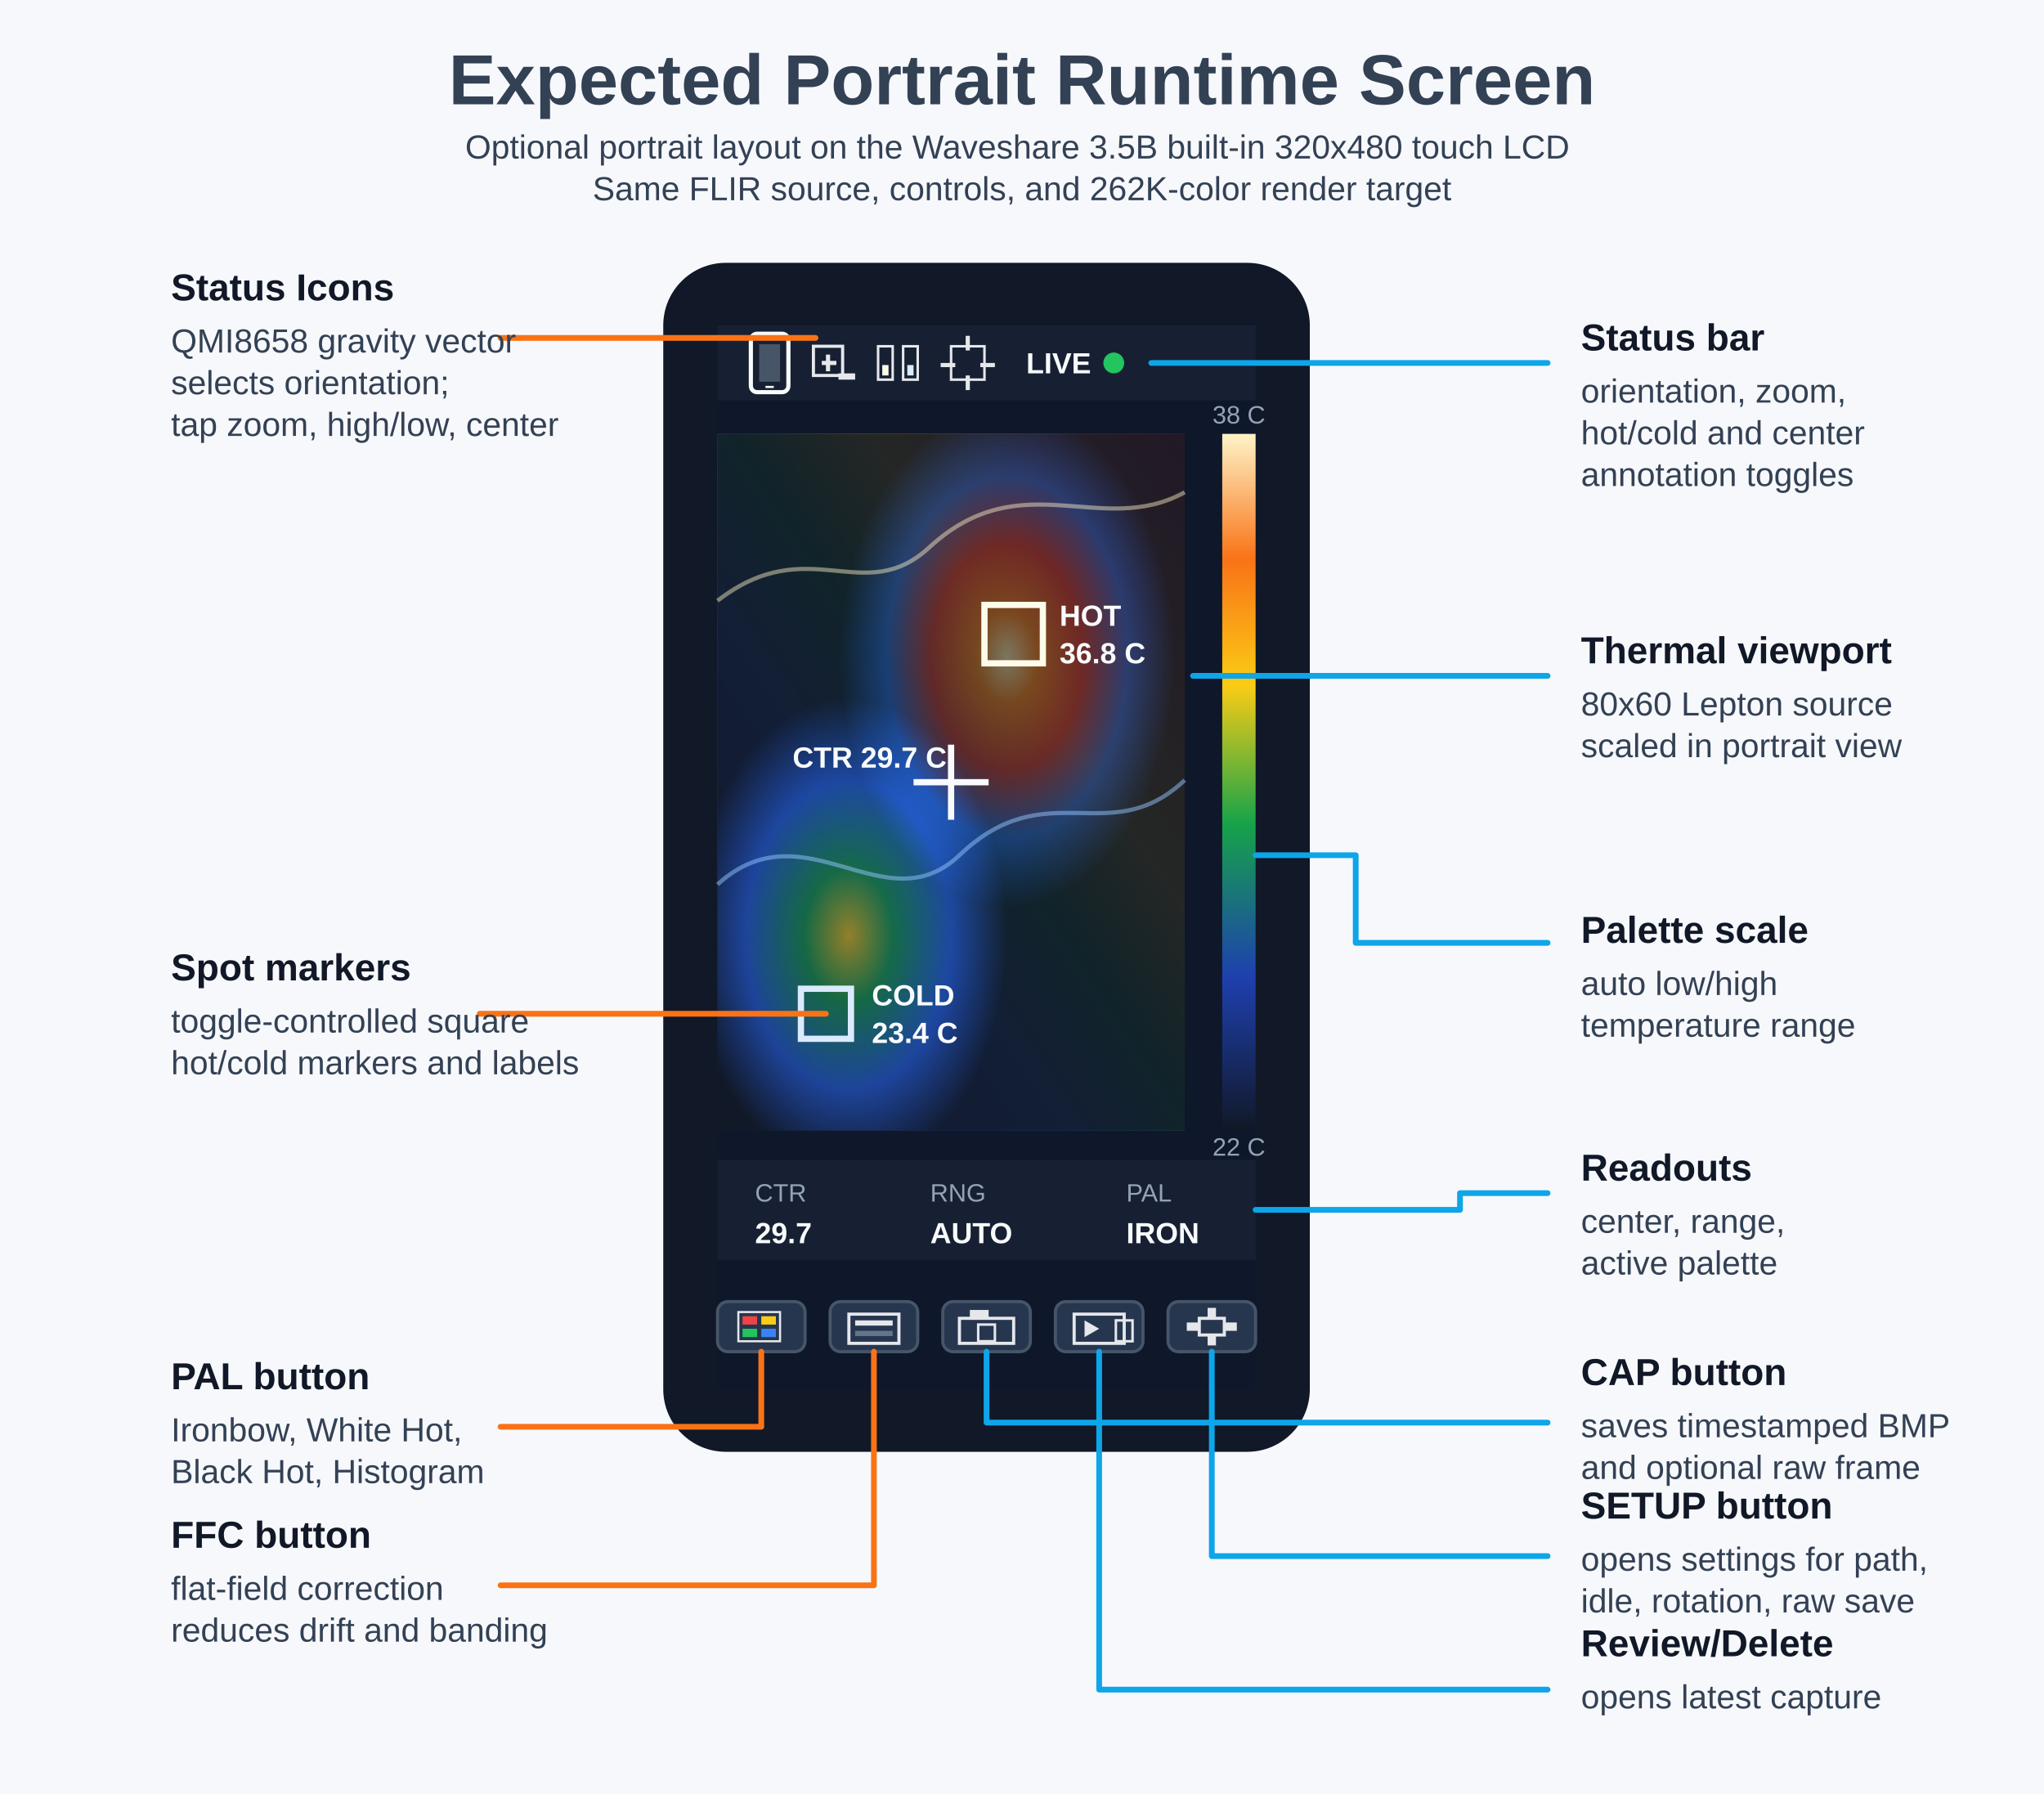
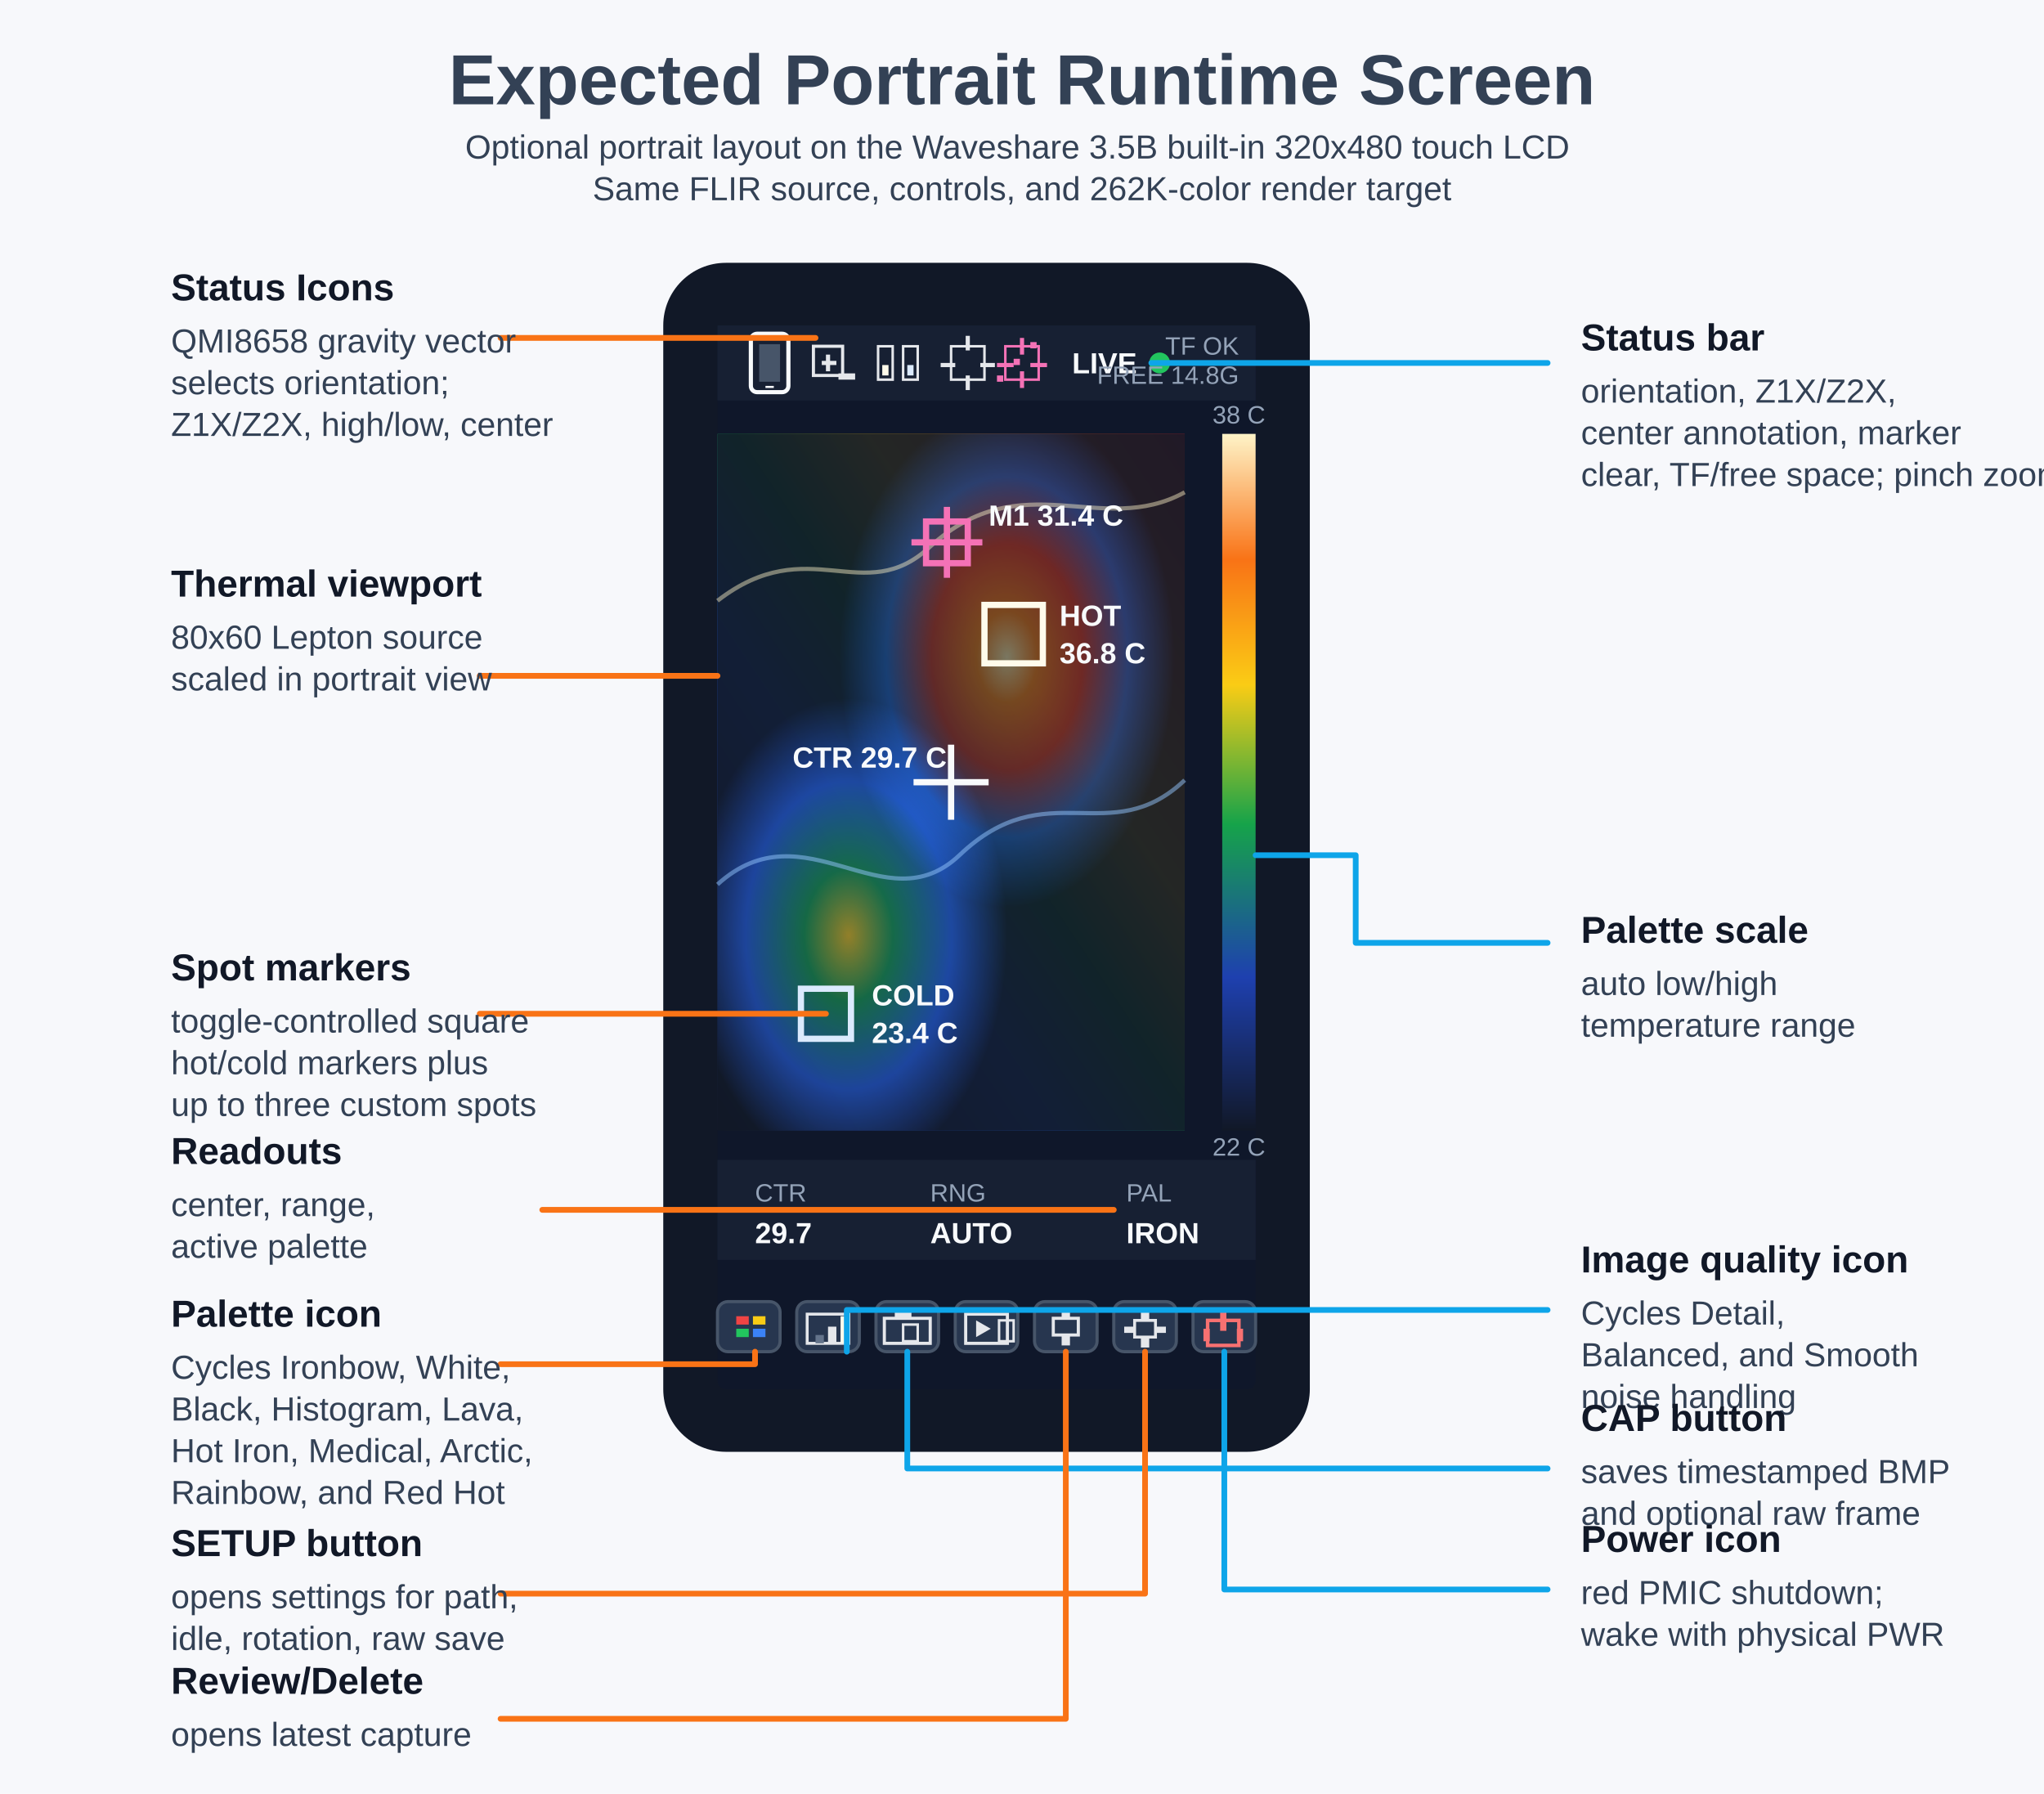
<svg xmlns="http://www.w3.org/2000/svg" width="980" height="860" viewBox="0 0 980 860" role="img" aria-labelledby="title desc">
  <defs>
    <style>
      .page { fill: #f7f8fb; }
      .device { fill: #111827; }
      .screen { fill: #0f172a; }
      .panel { fill: #172033; }
      .small { font: 14px Arial, sans-serif; fill: #cbd5e1; }
      .tiny { font: 12px Arial, sans-serif; fill: #94a3b8; }
      .title { font: 700 34px Arial, sans-serif; fill: #334155; }
      .label { font: 700 14px Arial, sans-serif; fill: #f8fafc; }
      .button { fill: #27364f; stroke: #475569; stroke-width: 1.5; }
      .buttonText { font: 700 13px Arial, sans-serif; fill: #e5e7eb; }
      .line { fill: none; stroke: #0ea5e9; stroke-width: 2.75; stroke-linecap: round; stroke-linejoin: round; }
      .line-left { fill: none; stroke: #f97316; stroke-width: 2.75; stroke-linecap: round; stroke-linejoin: round; }
      .callout { font: 16px Arial, sans-serif; fill: #334155; }
      .calloutTitle { font: 700 18px Arial, sans-serif; fill: #111827; }
      .hot { stroke: #fffbeb; stroke-width: 3; fill: none; }
      .cold { stroke: #dbeafe; stroke-width: 3; fill: none; }
    </style>
    <linearGradient id="thermal" x1="0" y1="1" x2="1" y2="0">
      <stop offset="0" stop-color="#111827" />
      <stop offset="0.18" stop-color="#1e3a8a" />
      <stop offset="0.36" stop-color="#2563eb" />
      <stop offset="0.52" stop-color="#16a34a" />
      <stop offset="0.66" stop-color="#facc15" />
      <stop offset="0.82" stop-color="#f97316" />
      <stop offset="1" stop-color="#dc2626" />
    </linearGradient>
    <linearGradient id="palette" x1="0" y1="1" x2="0" y2="0">
      <stop offset="0" stop-color="#111827" />
      <stop offset="0.22" stop-color="#1e40af" />
      <stop offset="0.44" stop-color="#16a34a" />
      <stop offset="0.64" stop-color="#facc15" />
      <stop offset="0.82" stop-color="#f97316" />
      <stop offset="1" stop-color="#fef3c7" />
    </linearGradient>
    <radialGradient id="hotBlob" cx="0.62" cy="0.32" r="0.36">
      <stop offset="0" stop-color="#fef3c7" />
      <stop offset="0.18" stop-color="#f97316" />
      <stop offset="0.45" stop-color="#dc2626" />
      <stop offset="0.72" stop-color="#2563eb" />
      <stop offset="1" stop-color="#111827" />
    </radialGradient>
    <radialGradient id="warmBlob" cx="0.28" cy="0.72" r="0.34">
      <stop offset="0" stop-color="#facc15" />
      <stop offset="0.28" stop-color="#16a34a" />
      <stop offset="0.65" stop-color="#2563eb" />
      <stop offset="1" stop-color="#111827" />
    </radialGradient>
  </defs>
  <rect class="page" width="980" height="860" />
  <text class="title" x="490" y="50" text-anchor="middle">Expected Portrait Runtime Screen</text>
  <text class="callout" x="490" y="76" text-anchor="middle">
    <tspan x="490" dy="0">Optional portrait layout on the Waveshare 3.5B built-in 320x480 touch LCD</tspan>
    <tspan x="490" dy="20">Same FLIR source, controls, and 262K-color render target</tspan>
  </text>
  <rect class="device" x="318" y="126" width="310" height="570" rx="30" />
  <rect class="screen" x="344" y="156" width="258" height="510" rx="4" />
  <rect class="panel" x="344" y="156" width="258" height="36" />
  <rect x="360" y="160" width="18" height="28" rx="3" fill="none" stroke="#f8fafc" stroke-width="2" />
  <rect x="364" y="165" width="10" height="18" fill="#475569" />
  <rect x="367" y="185" width="4" height="1" fill="#f8fafc" />
  <rect x="390" y="166" width="14" height="14" fill="none" stroke="#e5e7eb" stroke-width="1.5" />
  <rect x="402" y="179" width="8" height="3" fill="#e5e7eb" />
  <rect x="394" y="173" width="7" height="2" fill="#e5e7eb" />
  <rect x="396" y="170" width="2" height="8" fill="#e5e7eb" />
  <rect x="421" y="166" width="7" height="16" fill="none" stroke="#e5e7eb" stroke-width="1.2" />
  <rect x="423" y="175" width="3" height="5" fill="#fffbeb" />
  <rect x="433" y="166" width="7" height="16" fill="none" stroke="#e5e7eb" stroke-width="1.2" />
  <rect x="435" y="175" width="3" height="5" fill="#dbeafe" />
  <rect x="456" y="166" width="16" height="16" fill="none" stroke="#e5e7eb" stroke-width="1.2" />
  <rect x="451" y="174" width="7" height="2" fill="#e5e7eb" />
  <rect x="470" y="174" width="7" height="2" fill="#e5e7eb" />
  <rect x="463" y="161" width="2" height="7" fill="#e5e7eb" />
  <rect x="463" y="180" width="2" height="7" fill="#e5e7eb" />
-   <text class="label" x="492" y="179">LIVE</text>
-   <circle cx="534" cy="174" r="5" fill="#22c55e" />
+   <rect x="482" y="166" width="16" height="16" fill="none" stroke="#f472b6" stroke-width="1.2" />
+   <rect x="478" y="174" width="8" height="2" fill="#f472b6" />
+   <rect x="494" y="174" width="8" height="2" fill="#f472b6" />
+   <rect x="489" y="162" width="2" height="8" fill="#f472b6" />
+   <rect x="489" y="178" width="2" height="8" fill="#f472b6" />
+   <rect x="494" y="164" width="3" height="3" fill="#f472b6" />
+   <rect x="486" y="172" width="3" height="3" fill="#f472b6" />
+   <rect x="478" y="180" width="3" height="3" fill="#f472b6" />
+   <text class="label" x="514" y="179">LIVE</text>
+   <circle cx="556" cy="174" r="5" fill="#22c55e" />
+   <text class="tiny" x="594" y="170" text-anchor="end">TF OK</text>
+   <text class="tiny" x="594" y="184" text-anchor="end">FREE 14.8G</text>
  <rect x="344" y="208" width="224" height="334" fill="url(#thermal)" />
  <rect x="344" y="208" width="224" height="334" fill="url(#hotBlob)" opacity="0.82" />
  <rect x="344" y="208" width="224" height="334" fill="url(#warmBlob)" opacity="0.55" />
  <path d="M344 288 C388 254 414 292 446 262 C490 222 528 258 568 236" fill="none" stroke="#fef3c7" stroke-width="2" opacity="0.45" />
  <path d="M344 424 C386 386 424 444 460 410 C502 370 532 408 568 374" fill="none" stroke="#93c5fd" stroke-width="2" opacity="0.5" />
  <rect class="hot" x="472" y="290" width="28" height="28" />
  <text class="label" x="508" y="300">
    <tspan x="508" dy="0">HOT</tspan>
    <tspan x="508" dy="18">36.8 C</tspan>
  </text>
  <rect class="cold" x="384" y="474" width="24" height="24" />
  <text class="label" x="418" y="482">
    <tspan x="418" dy="0">COLD</tspan>
    <tspan x="418" dy="18">23.4 C</tspan>
  </text>
  <line x1="438" y1="375" x2="474" y2="375" stroke="#f8fafc" stroke-width="3" />
  <line x1="456" y1="357" x2="456" y2="393" stroke="#f8fafc" stroke-width="3" />
  <text class="label" x="380" y="368">CTR 29.7 C</text>
+   <rect x="444" y="250" width="20" height="20" fill="none" stroke="#f472b6" stroke-width="3" />
+   <line x1="437" y1="260" x2="471" y2="260" stroke="#f472b6" stroke-width="3" />
+   <line x1="454" y1="243" x2="454" y2="277" stroke="#f472b6" stroke-width="3" />
+   <text class="label" x="474" y="252">M1 31.4 C</text>
  <rect x="586" y="208" width="16" height="334" fill="url(#palette)" />
  <text class="tiny" x="594" y="203" text-anchor="middle">38 C</text>
  <text class="tiny" x="594" y="554" text-anchor="middle">22 C</text>
  <rect class="panel" x="344" y="556" width="258" height="48" />
  <text class="tiny" x="362" y="576">CTR</text>
  <text class="label" x="362" y="596">29.7</text>
  <text class="tiny" x="446" y="576">RNG</text>
  <text class="label" x="446" y="596">AUTO</text>
  <text class="tiny" x="540" y="576">PAL</text>
  <text class="label" x="540" y="596">IRON</text>
-   <rect class="button" x="344" y="624" width="42" height="24" rx="5" />
-   <rect x="356" y="631" width="7" height="4" fill="#ef4444" />
-   <rect x="365" y="631" width="7" height="4" fill="#facc15" />
-   <rect x="356" y="637" width="7" height="4" fill="#22c55e" />
-   <rect x="365" y="637" width="7" height="4" fill="#3b82f6" />
-   <rect x="354" y="629" width="20" height="14" fill="none" stroke="#e5e7eb" stroke-width="1" />
-   <rect class="button" x="398" y="624" width="42" height="24" rx="5" />
-   <rect x="407" y="630" width="24" height="14" fill="none" stroke="#e5e7eb" stroke-width="1.5" />
-   <rect x="410" y="633" width="18" height="2.5" fill="#e5e7eb" />
-   <rect x="410" y="638" width="18" height="2.5" fill="#64748b" />
-   <rect class="button" x="452" y="624" width="42" height="24" rx="5" />
-   <rect x="460" y="632" width="26" height="12" fill="none" stroke="#e5e7eb" stroke-width="1.5" />
-   <rect x="465" y="628" width="9" height="4" fill="#e5e7eb" />
-   <rect x="469" y="635" width="8" height="8" fill="none" stroke="#e5e7eb" stroke-width="1.2" />
-   <rect class="button" x="506" y="624" width="42" height="24" rx="5" />
-   <rect x="515" y="630" width="24" height="14" fill="none" stroke="#e5e7eb" stroke-width="1.5" />
-   <polygon points="520,633 520,641 527,637" fill="#e5e7eb" />
-   <rect x="535" y="633" width="8" height="10" fill="none" stroke="#e5e7eb" stroke-width="1.2" />
-   <rect class="button" x="560" y="624" width="42" height="24" rx="5" />
-   <rect x="575" y="632" width="12" height="8" fill="none" stroke="#e5e7eb" stroke-width="1.5" />
-   <rect x="579" y="627" width="4" height="5" fill="#e5e7eb" />
-   <rect x="579" y="640" width="4" height="5" fill="#e5e7eb" />
-   <rect x="569" y="634" width="6" height="4" fill="#e5e7eb" />
-   <rect x="587" y="634" width="6" height="4" fill="#e5e7eb" />
+   <rect class="button" x="344" y="624" width="30" height="24" rx="5" />
+   <rect x="353" y="631" width="6" height="4" fill="#ef4444" />
+   <rect x="361" y="631" width="6" height="4" fill="#facc15" />
+   <rect x="353" y="637" width="6" height="4" fill="#22c55e" />
+   <rect x="361" y="637" width="6" height="4" fill="#3b82f6" />
+   <rect class="button" x="382" y="624" width="30" height="24" rx="5" />
+   <rect x="387" y="630" width="20" height="14" fill="none" stroke="#e5e7eb" stroke-width="1.4" />
+   <rect x="391" y="640" width="4" height="4" fill="#64748b" />
+   <rect x="397" y="636" width="4" height="8" fill="#e5e7eb" />
+   <rect x="403" y="631" width="3" height="13" fill="#fffbeb" />
+   <rect class="button" x="420" y="624" width="30" height="24" rx="5" />
+   <rect x="424" y="632" width="22" height="12" fill="none" stroke="#e5e7eb" stroke-width="1.5" />
+   <rect x="429" y="628" width="8" height="4" fill="#e5e7eb" />
+   <rect x="433" y="635" width="7" height="8" fill="none" stroke="#e5e7eb" stroke-width="1.2" />
+   <rect class="button" x="458" y="624" width="30" height="24" rx="5" />
+   <rect x="463" y="630" width="20" height="14" fill="none" stroke="#e5e7eb" stroke-width="1.5" />
+   <polygon points="468,633 468,641 475,637" fill="#e5e7eb" />
+   <rect x="479" y="633" width="7" height="10" fill="none" stroke="#e5e7eb" stroke-width="1.2" />
+   <rect class="button" x="496" y="624" width="30" height="24" rx="5" />
+   <rect x="505" y="632" width="12" height="8" fill="none" stroke="#e5e7eb" stroke-width="1.5" />
+   <rect x="509" y="627" width="4" height="5" fill="#e5e7eb" />
+   <rect x="509" y="640" width="4" height="5" fill="#e5e7eb" />
+   <rect class="button" x="534" y="624" width="30" height="24" rx="5" />
+   <rect x="544" y="633" width="10" height="8" fill="none" stroke="#e5e7eb" stroke-width="1.4" />
+   <rect x="547" y="628" width="4" height="5" fill="#e5e7eb" />
+   <rect x="547" y="641" width="4" height="5" fill="#e5e7eb" />
+   <rect x="539" y="636" width="5" height="3" fill="#e5e7eb" />
+   <rect x="554" y="636" width="5" height="3" fill="#e5e7eb" />
+   <rect class="button" x="572" y="624" width="30" height="24" rx="5" />
+   <rect x="579" y="633" width="15" height="12" fill="none" stroke="#f87171" stroke-width="1.7" />
+   <rect x="577" y="637" width="3" height="6" fill="#f87171" />
+   <rect x="593" y="637" width="3" height="6" fill="#f87171" />
+   <rect x="585" y="627" width="3" height="11" fill="#f87171" />
  <path class="line" d="M552 174 H742" />
  <text class="calloutTitle" x="758" y="168">Status bar</text>
  <text class="callout" x="758" y="193">
-     <tspan x="758" dy="0">orientation, zoom,</tspan>
-     <tspan x="758" dy="20">hot/cold and center</tspan>
-     <tspan x="758" dy="20">annotation toggles</tspan>
-   </text>
-   <path class="line" d="M572 324 H742" />
-   <text class="calloutTitle" x="758" y="318">Thermal viewport</text>
-   <text class="callout" x="758" y="343">
-     <tspan x="758" dy="0">80x60 Lepton source</tspan>
-     <tspan x="758" dy="20">scaled in portrait view</tspan>
+     <tspan x="758" dy="0">orientation, Z1X/Z2X,</tspan>
+     <tspan x="758" dy="20">center annotation, marker</tspan>
+     <tspan x="758" dy="20">clear, TF/free space; pinch zoom</tspan>
+   </text>
+   <path class="line-left" d="M344 324 H230" />
+   <text class="calloutTitle" x="82" y="286">Thermal viewport</text>
+   <text class="callout" x="82" y="311">
+     <tspan x="82" dy="0">80x60 Lepton source</tspan>
+     <tspan x="82" dy="20">scaled in portrait view</tspan>
  </text>
  <path class="line" d="M602 410 L650 410 L650 452 H742" />
  <text class="calloutTitle" x="758" y="452">Palette scale</text>
  <text class="callout" x="758" y="477">
    <tspan x="758" dy="0">auto low/high</tspan>
    <tspan x="758" dy="20">temperature range</tspan>
  </text>
-   <path class="line" d="M602 580 L700 580 L700 572 H742" />
-   <text class="calloutTitle" x="758" y="566">Readouts</text>
-   <text class="callout" x="758" y="591">
-     <tspan x="758" dy="0">center, range,</tspan>
-     <tspan x="758" dy="20">active palette</tspan>
+   <path class="line-left" d="M534 580 L260 580" />
+   <text class="calloutTitle" x="82" y="558">Readouts</text>
+   <text class="callout" x="82" y="583">
+     <tspan x="82" dy="0">center, range,</tspan>
+     <tspan x="82" dy="20">active palette</tspan>
  </text>
  <path class="line-left" d="M396 486 H230" />
  <text class="calloutTitle" x="82" y="470">Spot markers</text>
  <text class="callout" x="82" y="495">
    <tspan x="82" dy="0">toggle-controlled square</tspan>
-     <tspan x="82" dy="20">hot/cold markers and labels</tspan>
-   </text>
-   <path class="line-left" d="M365 648 V684 H240" />
-   <text class="calloutTitle" x="82" y="666">PAL button</text>
-   <text class="callout" x="82" y="691">
-     <tspan x="82" dy="0">Ironbow, White Hot,</tspan>
-     <tspan x="82" dy="20">Black Hot, Histogram</tspan>
-   </text>
-   <path class="line-left" d="M419 648 V760 H240" />
-   <text class="calloutTitle" x="82" y="742">FFC button</text>
-   <text class="callout" x="82" y="767">
-     <tspan x="82" dy="0">flat-field correction</tspan>
-     <tspan x="82" dy="20">reduces drift and banding</tspan>
+     <tspan x="82" dy="20">hot/cold markers plus</tspan>
+     <tspan x="82" dy="20">up to three custom spots</tspan>
+   </text>
+   <path class="line-left" d="M362 648 V654 H240" />
+   <text class="calloutTitle" x="82" y="636">Palette icon</text>
+   <text class="callout" x="82" y="661">
+     <tspan x="82" dy="0">Cycles Ironbow, White,</tspan>
+     <tspan x="82" dy="20">Black, Histogram, Lava,</tspan>
+     <tspan x="82" dy="20">Hot Iron, Medical, Arctic,</tspan>
+     <tspan x="82" dy="20">Rainbow, and Red Hot</tspan>
+   </text>
+   <path class="line" d="M406 648 V628 H742" />
+   <text class="calloutTitle" x="758" y="610">Image quality icon</text>
+   <text class="callout" x="758" y="635">
+     <tspan x="758" dy="0">Cycles Detail,</tspan>
+     <tspan x="758" dy="20">Balanced, and Smooth</tspan>
+     <tspan x="758" dy="20">noise handling</tspan>
  </text>
  <path class="line-left" d="M391 162 H240" />
  <text class="calloutTitle" x="82" y="144">Status Icons</text>
  <text class="callout" x="82" y="169">
    <tspan x="82" dy="0">QMI8658 gravity vector</tspan>
    <tspan x="82" dy="20">selects orientation;</tspan>
-     <tspan x="82" dy="20">tap zoom, high/low, center</tspan>
-   </text>
-   <path class="line" d="M473 648 V682 H742" />
-   <text class="calloutTitle" x="758" y="664">CAP button</text>
-   <text class="callout" x="758" y="689">
+     <tspan x="82" dy="20">Z1X/Z2X, high/low, center</tspan>
+   </text>
+   <path class="line" d="M435 648 V704 H742" />
+   <text class="calloutTitle" x="758" y="686">CAP button</text>
+   <text class="callout" x="758" y="711">
    <tspan x="758" dy="0">saves timestamped BMP</tspan>
    <tspan x="758" dy="20">and optional raw frame</tspan>
  </text>
-   <path class="line" d="M581 648 V746 H742" />
-   <text class="calloutTitle" x="758" y="728">SETUP button</text>
-   <text class="callout" x="758" y="753">
-     <tspan x="758" dy="0">opens settings for path,</tspan>
-     <tspan x="758" dy="20">idle, rotation, raw save</tspan>
-   </text>
-   <path class="line" d="M527 648 V810 H742" />
-   <text class="calloutTitle" x="758" y="794">Review/Delete</text>
-   <text class="callout" x="758" y="819">
-     <tspan x="758" dy="0">opens latest capture</tspan>
+   <path class="line-left" d="M549 648 V764 H240" />
+   <text class="calloutTitle" x="82" y="746">SETUP button</text>
+   <text class="callout" x="82" y="771">
+     <tspan x="82" dy="0">opens settings for path,</tspan>
+     <tspan x="82" dy="20">idle, rotation, raw save</tspan>
+   </text>
+   <path class="line-left" d="M511 648 V824 H240" />
+   <text class="calloutTitle" x="82" y="812">Review/Delete</text>
+   <text class="callout" x="82" y="837">
+     <tspan x="82" dy="0">opens latest capture</tspan>
+   </text>
+   <path class="line" d="M587 648 V762 H742" />
+   <text class="calloutTitle" x="758" y="744">Power icon</text>
+   <text class="callout" x="758" y="769">
+     <tspan x="758" dy="0">red PMIC shutdown;</tspan>
+     <tspan x="758" dy="20">wake with physical PWR</tspan>
  </text>
</svg>
